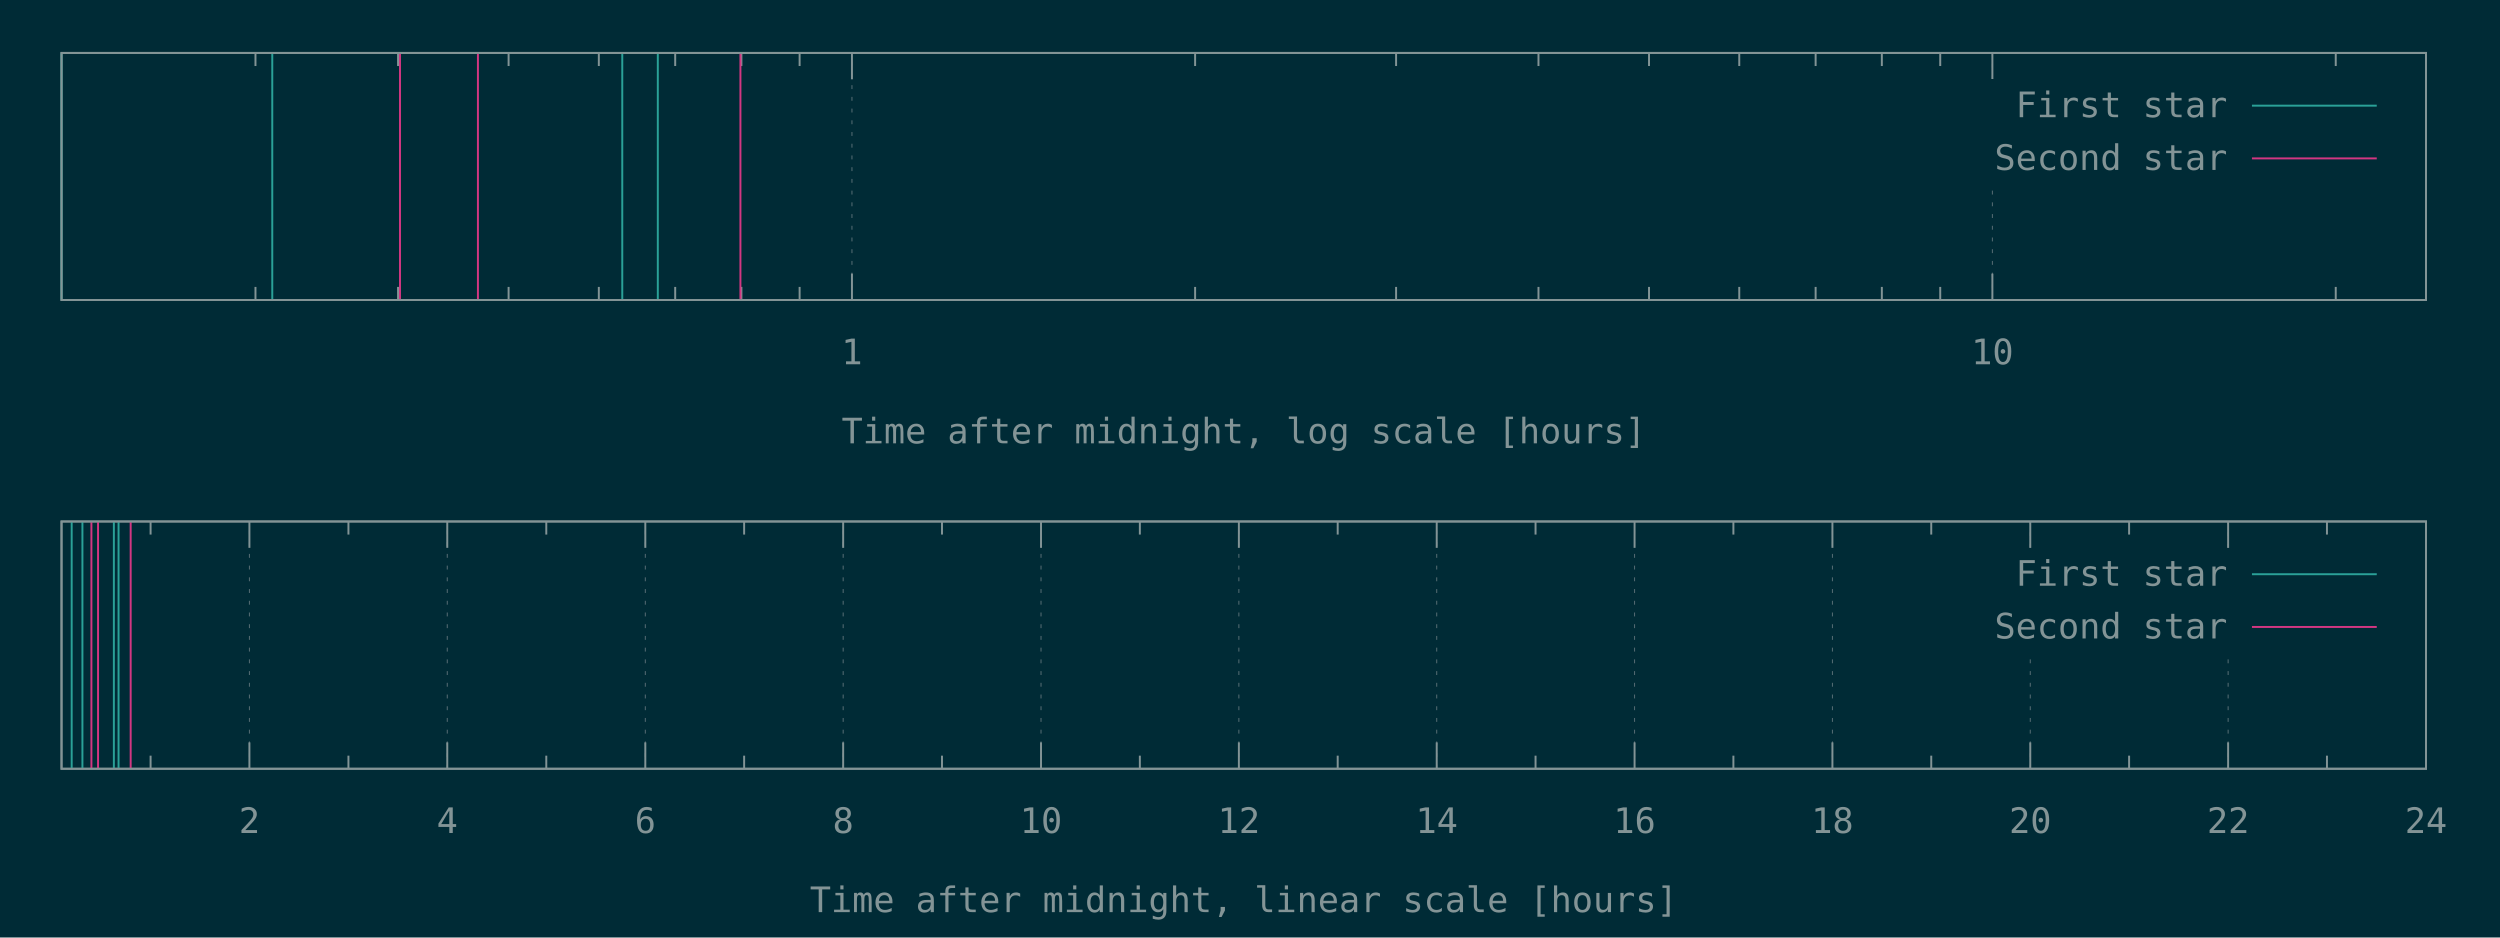
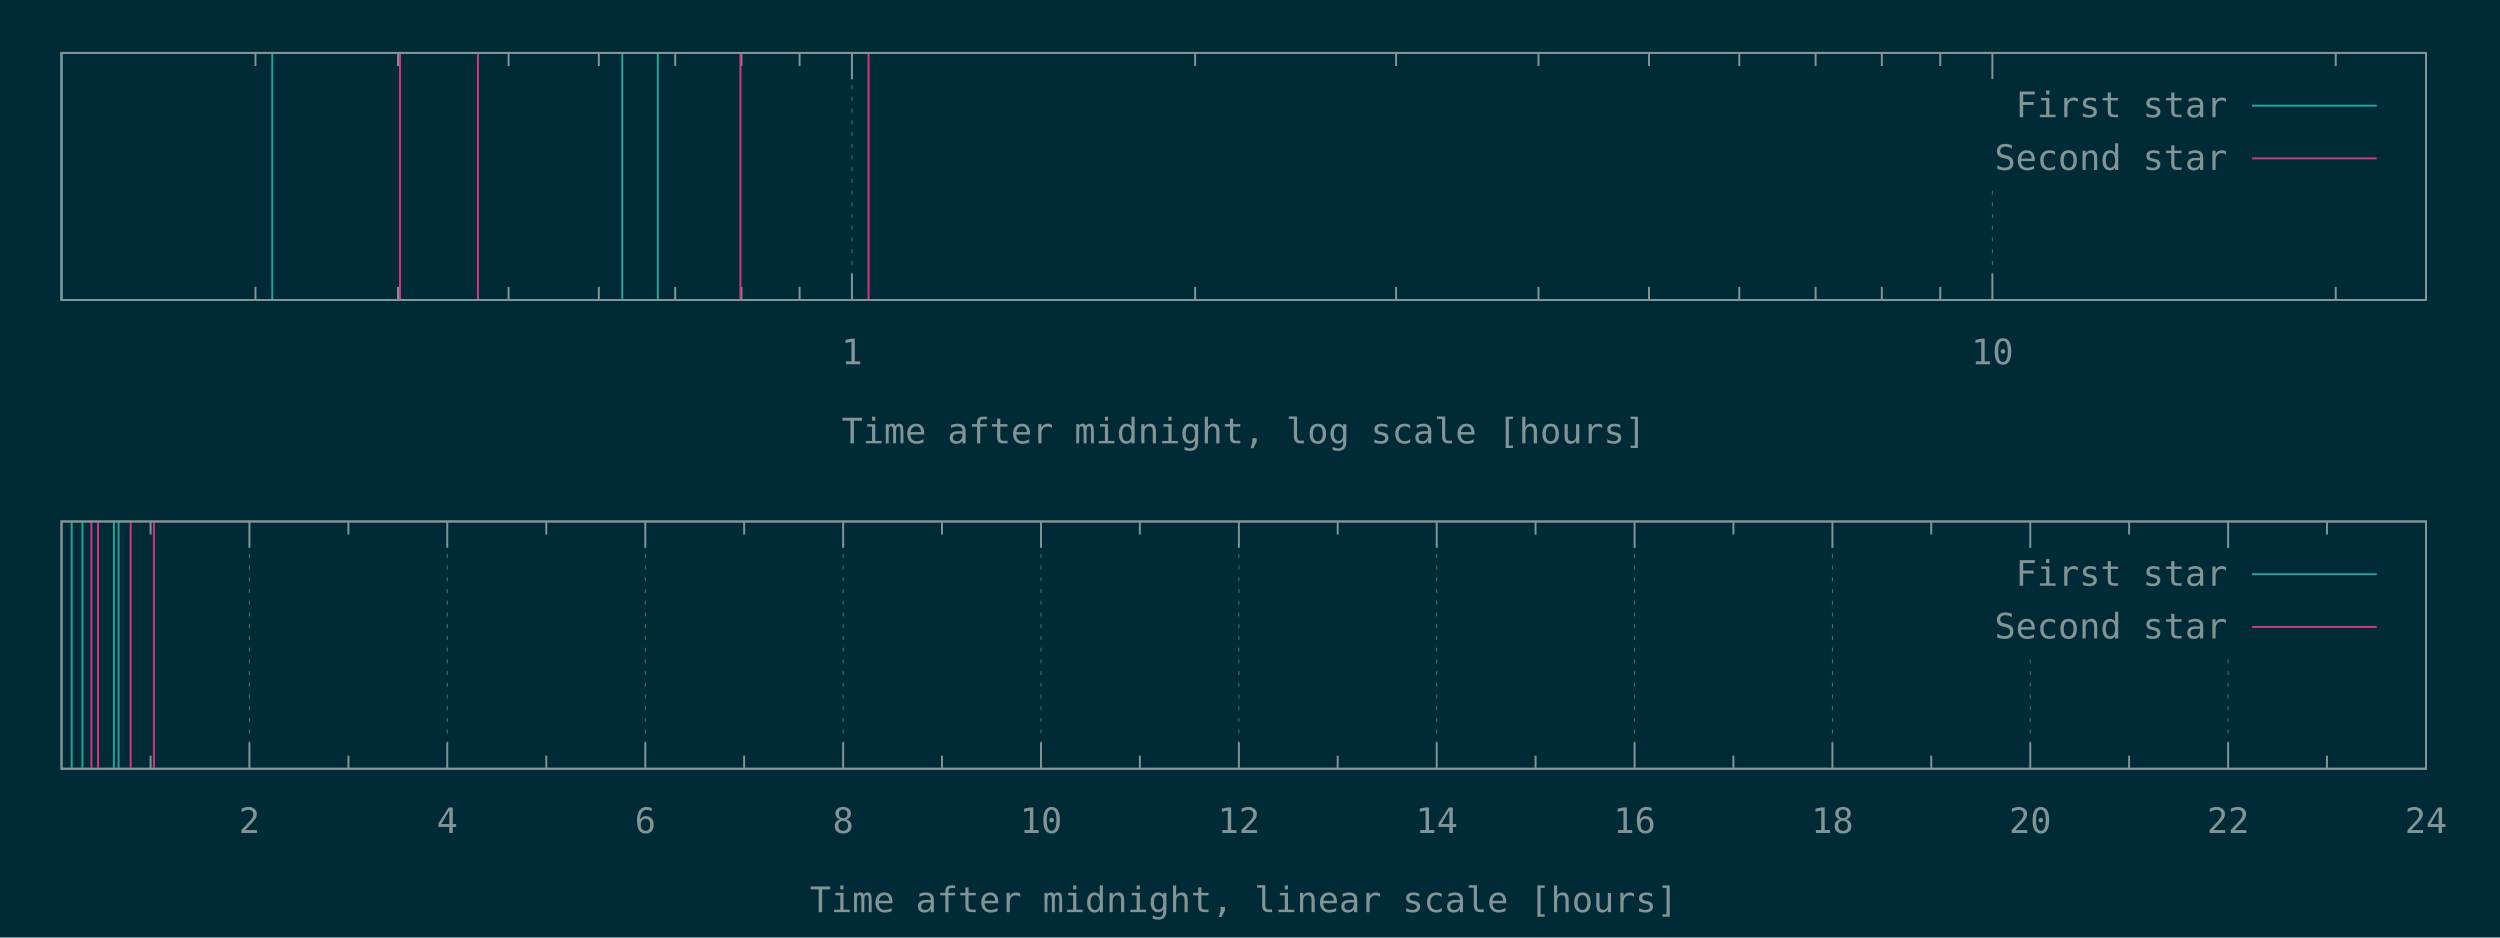
<svg xmlns="http://www.w3.org/2000/svg" xmlns:xlink="http://www.w3.org/1999/xlink" width="1280" height="480" viewBox="0 0 1280 480">
  <g id="gnuplot_canvas">
    <rect x="0" y="0" width="1280" height="480" fill="#002b36" />
    <defs>
      <circle id="gpDot" r="0.5" stroke-width="0.5" stroke="currentColor" />
      <path id="gpPt0" stroke-width="0.148" stroke="currentColor" d="M-1,0 h2 M0,-1 v2" />
      <path id="gpPt1" stroke-width="0.148" stroke="currentColor" d="M-1,-1 L1,1 M1,-1 L-1,1" />
      <path id="gpPt2" stroke-width="0.148" stroke="currentColor" d="M-1,0 L1,0 M0,-1 L0,1 M-1,-1 L1,1 M-1,1 L1,-1" />
      <rect id="gpPt3" stroke-width="0.148" stroke="currentColor" x="-1" y="-1" width="2" height="2" />
      <rect id="gpPt4" stroke-width="0.148" stroke="currentColor" fill="currentColor" x="-1" y="-1" width="2" height="2" />
      <circle id="gpPt5" stroke-width="0.148" stroke="currentColor" cx="0" cy="0" r="1" />
      <use xlink:href="#gpPt5" id="gpPt6" fill="currentColor" stroke="none" />
      <path id="gpPt7" stroke-width="0.148" stroke="currentColor" d="M0,-1.33 L-1.33,0.67 L1.33,0.67 z" />
      <use xlink:href="#gpPt7" id="gpPt8" fill="currentColor" stroke="none" />
      <use xlink:href="#gpPt7" id="gpPt9" stroke="currentColor" transform="rotate(180)" />
      <use xlink:href="#gpPt9" id="gpPt10" fill="currentColor" stroke="none" />
      <use xlink:href="#gpPt3" id="gpPt11" stroke="currentColor" transform="rotate(45)" />
      <use xlink:href="#gpPt11" id="gpPt12" fill="currentColor" stroke="none" />
      <path id="gpPt13" stroke-width="0.148" stroke="currentColor" d="M0,1.330 L1.265,0.411 L0.782,-1.067 L-0.782,-1.076 L-1.265,0.411 z" />
      <use xlink:href="#gpPt13" id="gpPt14" fill="currentColor" stroke="none" />
      <filter id="textbox" filterUnits="objectBoundingBox" x="0" y="0" height="1" width="1">
        <feFlood flood-color="#002B36" flood-opacity="1" result="bgnd" />
        <feComposite in="SourceGraphic" in2="bgnd" operator="atop" />
      </filter>
      <filter id="greybox" filterUnits="objectBoundingBox" x="0" y="0" height="1" width="1">
        <feFlood flood-color="lightgrey" flood-opacity="1" result="grey" />
        <feComposite in="SourceGraphic" in2="grey" operator="atop" />
      </filter>
    </defs>
    <g fill="none" color="#002B36" stroke="currentColor" stroke-width="1.00" stroke-linecap="butt" stroke-linejoin="miter">
</g>
    <g fill="none" color="black" stroke="currentColor" stroke-width="1.00" stroke-linecap="butt" stroke-linejoin="miter">
      <path stroke="rgb(131, 148, 150)" d="M130.8,153.6 L130.8,146.9 M130.8,27.1 L130.8,33.8 M203.8,153.6 L203.8,146.9 M203.8,27.1 L203.8,33.8   M260.4,153.6 L260.4,146.9 M260.4,27.1 L260.4,33.8 M306.6,153.6 L306.6,146.9 M306.6,27.1 L306.6,33.8   M345.7,153.6 L345.7,146.9 M345.7,27.1 L345.7,33.8 M379.6,153.6 L379.6,146.9 M379.6,27.1 L379.6,33.8   M409.4,153.6 L409.4,146.9 M409.4,27.1 L409.4,33.8  " />
    </g>
    <g fill="none" color="black" stroke="rgb(131, 148, 150)" stroke-width="0.50" stroke-linecap="butt" stroke-linejoin="miter">
</g>
    <g fill="none" color="gray" stroke="currentColor" stroke-width="0.50" stroke-linecap="butt" stroke-linejoin="miter">
      <path stroke="rgb( 88, 110, 117)" stroke-dasharray="2,4" class="gridline" d="M436.2,153.6 L436.2,27.1  " />
    </g>
    <g fill="none" color="gray" stroke="rgb( 88, 110, 117)" stroke-width="1.00" stroke-linecap="butt" stroke-linejoin="miter">
</g>
    <g fill="none" color="black" stroke="currentColor" stroke-width="1.00" stroke-linecap="butt" stroke-linejoin="miter">
      <path stroke="rgb(131, 148, 150)" d="M436.2,153.6 L436.2,140.1 M436.2,27.1 L436.2,40.6  " />
      <g transform="translate(436.2,186.5)" stroke="none" fill="rgb(131,148,150)" font-family="Inconsolata" font-size="18.00" text-anchor="middle">
        <text>
          <tspan font-family="Inconsolata"> 1</tspan>
        </text>
      </g>
    </g>
    <g fill="none" color="black" stroke="currentColor" stroke-width="1.00" stroke-linecap="butt" stroke-linejoin="miter">
      <path stroke="rgb(131, 148, 150)" d="M611.9,153.6 L611.9,146.9 M611.9,27.1 L611.9,33.8 M714.8,153.6 L714.8,146.9 M714.8,27.1 L714.8,33.8   M787.7,153.6 L787.7,146.9 M787.7,27.1 L787.7,33.8 M844.3,153.6 L844.3,146.9 M844.3,27.1 L844.3,33.8   M890.5,153.6 L890.5,146.9 M890.5,27.1 L890.5,33.8 M929.6,153.6 L929.6,146.9 M929.6,27.1 L929.6,33.8   M963.5,153.6 L963.5,146.9 M963.5,27.1 L963.5,33.8 M993.4,153.6 L993.4,146.9 M993.4,27.1 L993.4,33.8    " />
    </g>
    <g fill="none" color="black" stroke="rgb(131, 148, 150)" stroke-width="0.50" stroke-linecap="butt" stroke-linejoin="miter">
</g>
    <g fill="none" color="gray" stroke="currentColor" stroke-width="0.50" stroke-linecap="butt" stroke-linejoin="miter">
      <path stroke="rgb( 88, 110, 117)" stroke-dasharray="2,4" class="gridline" d="M1020.1,153.6 L1020.1,94.6 M1020.1,40.6 L1020.1,27.1  " />
    </g>
    <g fill="none" color="gray" stroke="rgb( 88, 110, 117)" stroke-width="1.00" stroke-linecap="butt" stroke-linejoin="miter">
</g>
    <g fill="none" color="black" stroke="currentColor" stroke-width="1.00" stroke-linecap="butt" stroke-linejoin="miter">
      <path stroke="rgb(131, 148, 150)" d="M1020.1,153.6 L1020.1,140.1 M1020.1,27.1 L1020.1,40.6  " />
      <g transform="translate(1020.1,186.5)" stroke="none" fill="rgb(131,148,150)" font-family="Inconsolata" font-size="18.00" text-anchor="middle">
        <text>
          <tspan font-family="Inconsolata"> 10</tspan>
        </text>
      </g>
    </g>
    <g fill="none" color="black" stroke="currentColor" stroke-width="1.00" stroke-linecap="butt" stroke-linejoin="miter">
      <path stroke="rgb(131, 148, 150)" d="M1195.9,153.6 L1195.9,146.9 M1195.9,27.1 L1195.9,33.8  " />
    </g>
    <g fill="none" color="black" stroke="currentColor" stroke-width="1.00" stroke-linecap="butt" stroke-linejoin="miter">
      <path stroke="rgb(131, 148, 150)" d="M31.5,27.1 L31.5,153.6 L1242.1,153.6 L1242.1,27.1 L31.5,27.1 Z  " />
    </g>
    <g fill="none" color="black" stroke="currentColor" stroke-width="1.00" stroke-linecap="butt" stroke-linejoin="miter">
      <g transform="translate(636.8,227.0)" stroke="none" fill="rgb(131,148,150)" font-family="Inconsolata" font-size="18.00" text-anchor="middle">
        <text>
          <tspan font-family="Inconsolata">Time after midnight, log scale [hours]</tspan>
        </text>
      </g>
    </g>
    <g fill="none" color="black" stroke="currentColor" stroke-width="1.00" stroke-linecap="butt" stroke-linejoin="miter">
</g>
    <g id="gnuplot_plot_1a">
      <g fill="none" color="black" stroke="currentColor" stroke-width="1.00" stroke-linecap="butt" stroke-linejoin="miter">
        <path stroke="rgb( 42, 161, 152)" d="M31.5,153.6 L31.5,27.1 M139.4,153.6 L139.4,27.1 M318.6,153.6 L318.6,27.1 M336.8,153.6 L336.8,27.1    " />
      </g>
    </g>
    <g id="gnuplot_plot_2a">
      <g fill="none" color="black" stroke="currentColor" stroke-width="1.00" stroke-linecap="butt" stroke-linejoin="miter">
-         <path stroke="rgb(211,  54, 130)" d="M204.8,153.6 L204.8,27.1 M244.7,153.6 L244.7,27.1 M379.1,153.6 L379.1,27.1  " />
+         <path stroke="rgb(211,  54, 130)" d="M204.8,153.6 L204.8,27.1 M244.7,153.6 L244.7,27.1 M379.1,153.6 L379.1,27.1 M444.7,153.6 L444.7,27.1    " />
      </g>
    </g>
    <g stroke="none" shape-rendering="crispEdges">
      <polygon fill="#002B36" points="1001.8,94.6 1229.5,94.6 1229.5,40.6 1001.8,40.6 " />
    </g>
    <g id="gnuplot_plot_1a">
      <g fill="none" color="black" stroke="currentColor" stroke-width="1.00" stroke-linecap="butt" stroke-linejoin="miter">
        <g transform="translate(1140.4,60.0)" stroke="none" fill="rgb(131,148,150)" font-family="Inconsolata" font-size="18.00" text-anchor="end">
          <text>
            <tspan font-family="Inconsolata">First star</tspan>
          </text>
        </g>
      </g>
      <g fill="none" color="black" stroke="currentColor" stroke-width="1.00" stroke-linecap="butt" stroke-linejoin="miter">
        <path stroke="rgb( 42, 161, 152)" d="M1153.0,54.1 L1216.9,54.1  " />
      </g>
    </g>
    <g id="gnuplot_plot_2a">
      <g fill="none" color="black" stroke="currentColor" stroke-width="1.00" stroke-linecap="butt" stroke-linejoin="miter">
        <g transform="translate(1140.4,87.0)" stroke="none" fill="rgb(131,148,150)" font-family="Inconsolata" font-size="18.00" text-anchor="end">
          <text>
            <tspan font-family="Inconsolata">Second star</tspan>
          </text>
        </g>
      </g>
      <g fill="none" color="black" stroke="currentColor" stroke-width="1.00" stroke-linecap="butt" stroke-linejoin="miter">
        <path stroke="rgb(211,  54, 130)" d="M1153.0,81.1 L1216.9,81.1  " />
      </g>
    </g>
    <g fill="none" color="#002B36" stroke="rgb(211,  54, 130)" stroke-width="2.00" stroke-linecap="butt" stroke-linejoin="miter">
</g>
    <g fill="none" color="black" stroke="currentColor" stroke-width="2.00" stroke-linecap="butt" stroke-linejoin="miter">
</g>
    <g fill="none" color="black" stroke="black" stroke-width="1.00" stroke-linecap="butt" stroke-linejoin="miter">
</g>
    <g fill="none" color="black" stroke="currentColor" stroke-width="1.00" stroke-linecap="butt" stroke-linejoin="miter">
      <path stroke="rgb(131, 148, 150)" d="M31.5,27.1 L31.5,153.6 L1242.1,153.6 L1242.1,27.1 L31.5,27.1 Z  " />
    </g>
    <g fill="none" color="black" stroke="currentColor" stroke-width="1.00" stroke-linecap="butt" stroke-linejoin="miter">
</g>
    <g fill="none" color="black" stroke="currentColor" stroke-width="1.00" stroke-linecap="butt" stroke-linejoin="miter">
      <path stroke="rgb(131, 148, 150)" d="M77.1,393.6 L77.1,386.9 M77.1,267.0 L77.1,273.7  " />
    </g>
    <g fill="none" color="black" stroke="rgb(131, 148, 150)" stroke-width="0.50" stroke-linecap="butt" stroke-linejoin="miter">
</g>
    <g fill="none" color="gray" stroke="currentColor" stroke-width="0.50" stroke-linecap="butt" stroke-linejoin="miter">
      <path stroke="rgb( 88, 110, 117)" stroke-dasharray="2,4" class="gridline" d="M127.7,393.6 L127.7,267.0  " />
    </g>
    <g fill="none" color="gray" stroke="rgb( 88, 110, 117)" stroke-width="1.00" stroke-linecap="butt" stroke-linejoin="miter">
</g>
    <g fill="none" color="black" stroke="currentColor" stroke-width="1.00" stroke-linecap="butt" stroke-linejoin="miter">
      <path stroke="rgb(131, 148, 150)" d="M127.7,393.6 L127.7,380.1 M127.7,267.0 L127.7,280.5  " />
      <g transform="translate(127.7,426.5)" stroke="none" fill="rgb(131,148,150)" font-family="Inconsolata" font-size="18.00" text-anchor="middle">
        <text>
          <tspan font-family="Inconsolata"> 2</tspan>
        </text>
      </g>
    </g>
    <g fill="none" color="black" stroke="currentColor" stroke-width="1.00" stroke-linecap="butt" stroke-linejoin="miter">
      <path stroke="rgb(131, 148, 150)" d="M178.4,393.6 L178.4,386.9 M178.4,267.0 L178.4,273.7  " />
    </g>
    <g fill="none" color="black" stroke="rgb(131, 148, 150)" stroke-width="0.50" stroke-linecap="butt" stroke-linejoin="miter">
</g>
    <g fill="none" color="gray" stroke="currentColor" stroke-width="0.50" stroke-linecap="butt" stroke-linejoin="miter">
      <path stroke="rgb( 88, 110, 117)" stroke-dasharray="2,4" class="gridline" d="M229.0,393.6 L229.0,267.0  " />
    </g>
    <g fill="none" color="gray" stroke="rgb( 88, 110, 117)" stroke-width="1.00" stroke-linecap="butt" stroke-linejoin="miter">
</g>
    <g fill="none" color="black" stroke="currentColor" stroke-width="1.00" stroke-linecap="butt" stroke-linejoin="miter">
      <path stroke="rgb(131, 148, 150)" d="M229.0,393.6 L229.0,380.1 M229.0,267.0 L229.0,280.5  " />
      <g transform="translate(229.0,426.5)" stroke="none" fill="rgb(131,148,150)" font-family="Inconsolata" font-size="18.00" text-anchor="middle">
        <text>
          <tspan font-family="Inconsolata"> 4</tspan>
        </text>
      </g>
    </g>
    <g fill="none" color="black" stroke="currentColor" stroke-width="1.00" stroke-linecap="butt" stroke-linejoin="miter">
      <path stroke="rgb(131, 148, 150)" d="M279.7,393.6 L279.7,386.9 M279.7,267.0 L279.7,273.7  " />
    </g>
    <g fill="none" color="black" stroke="rgb(131, 148, 150)" stroke-width="0.50" stroke-linecap="butt" stroke-linejoin="miter">
</g>
    <g fill="none" color="gray" stroke="currentColor" stroke-width="0.50" stroke-linecap="butt" stroke-linejoin="miter">
      <path stroke="rgb( 88, 110, 117)" stroke-dasharray="2,4" class="gridline" d="M330.4,393.6 L330.4,267.0  " />
    </g>
    <g fill="none" color="gray" stroke="rgb( 88, 110, 117)" stroke-width="1.00" stroke-linecap="butt" stroke-linejoin="miter">
</g>
    <g fill="none" color="black" stroke="currentColor" stroke-width="1.00" stroke-linecap="butt" stroke-linejoin="miter">
      <path stroke="rgb(131, 148, 150)" d="M330.4,393.6 L330.4,380.1 M330.4,267.0 L330.4,280.5  " />
      <g transform="translate(330.4,426.5)" stroke="none" fill="rgb(131,148,150)" font-family="Inconsolata" font-size="18.00" text-anchor="middle">
        <text>
          <tspan font-family="Inconsolata"> 6</tspan>
        </text>
      </g>
    </g>
    <g fill="none" color="black" stroke="currentColor" stroke-width="1.00" stroke-linecap="butt" stroke-linejoin="miter">
      <path stroke="rgb(131, 148, 150)" d="M381.0,393.6 L381.0,386.9 M381.0,267.0 L381.0,273.7  " />
    </g>
    <g fill="none" color="black" stroke="rgb(131, 148, 150)" stroke-width="0.50" stroke-linecap="butt" stroke-linejoin="miter">
</g>
    <g fill="none" color="gray" stroke="currentColor" stroke-width="0.50" stroke-linecap="butt" stroke-linejoin="miter">
      <path stroke="rgb( 88, 110, 117)" stroke-dasharray="2,4" class="gridline" d="M431.7,393.6 L431.7,267.0  " />
    </g>
    <g fill="none" color="gray" stroke="rgb( 88, 110, 117)" stroke-width="1.00" stroke-linecap="butt" stroke-linejoin="miter">
</g>
    <g fill="none" color="black" stroke="currentColor" stroke-width="1.00" stroke-linecap="butt" stroke-linejoin="miter">
      <path stroke="rgb(131, 148, 150)" d="M431.7,393.6 L431.7,380.1 M431.7,267.0 L431.7,280.5  " />
      <g transform="translate(431.7,426.5)" stroke="none" fill="rgb(131,148,150)" font-family="Inconsolata" font-size="18.00" text-anchor="middle">
        <text>
          <tspan font-family="Inconsolata"> 8</tspan>
        </text>
      </g>
    </g>
    <g fill="none" color="black" stroke="currentColor" stroke-width="1.00" stroke-linecap="butt" stroke-linejoin="miter">
      <path stroke="rgb(131, 148, 150)" d="M482.3,393.6 L482.3,386.9 M482.3,267.0 L482.3,273.7  " />
    </g>
    <g fill="none" color="black" stroke="rgb(131, 148, 150)" stroke-width="0.50" stroke-linecap="butt" stroke-linejoin="miter">
</g>
    <g fill="none" color="gray" stroke="currentColor" stroke-width="0.50" stroke-linecap="butt" stroke-linejoin="miter">
      <path stroke="rgb( 88, 110, 117)" stroke-dasharray="2,4" class="gridline" d="M533.0,393.6 L533.0,267.0  " />
    </g>
    <g fill="none" color="gray" stroke="rgb( 88, 110, 117)" stroke-width="1.00" stroke-linecap="butt" stroke-linejoin="miter">
</g>
    <g fill="none" color="black" stroke="currentColor" stroke-width="1.00" stroke-linecap="butt" stroke-linejoin="miter">
      <path stroke="rgb(131, 148, 150)" d="M533.0,393.6 L533.0,380.1 M533.0,267.0 L533.0,280.5  " />
      <g transform="translate(533.0,426.5)" stroke="none" fill="rgb(131,148,150)" font-family="Inconsolata" font-size="18.00" text-anchor="middle">
        <text>
          <tspan font-family="Inconsolata"> 10</tspan>
        </text>
      </g>
    </g>
    <g fill="none" color="black" stroke="currentColor" stroke-width="1.00" stroke-linecap="butt" stroke-linejoin="miter">
      <path stroke="rgb(131, 148, 150)" d="M583.6,393.6 L583.6,386.9 M583.6,267.0 L583.6,273.7  " />
    </g>
    <g fill="none" color="black" stroke="rgb(131, 148, 150)" stroke-width="0.50" stroke-linecap="butt" stroke-linejoin="miter">
</g>
    <g fill="none" color="gray" stroke="currentColor" stroke-width="0.50" stroke-linecap="butt" stroke-linejoin="miter">
      <path stroke="rgb( 88, 110, 117)" stroke-dasharray="2,4" class="gridline" d="M634.3,393.6 L634.3,267.0  " />
    </g>
    <g fill="none" color="gray" stroke="rgb( 88, 110, 117)" stroke-width="1.00" stroke-linecap="butt" stroke-linejoin="miter">
</g>
    <g fill="none" color="black" stroke="currentColor" stroke-width="1.00" stroke-linecap="butt" stroke-linejoin="miter">
      <path stroke="rgb(131, 148, 150)" d="M634.3,393.6 L634.3,380.1 M634.3,267.0 L634.3,280.5  " />
      <g transform="translate(634.3,426.5)" stroke="none" fill="rgb(131,148,150)" font-family="Inconsolata" font-size="18.00" text-anchor="middle">
        <text>
          <tspan font-family="Inconsolata"> 12</tspan>
        </text>
      </g>
    </g>
    <g fill="none" color="black" stroke="currentColor" stroke-width="1.00" stroke-linecap="butt" stroke-linejoin="miter">
      <path stroke="rgb(131, 148, 150)" d="M684.9,393.6 L684.9,386.9 M684.9,267.0 L684.9,273.7  " />
    </g>
    <g fill="none" color="black" stroke="rgb(131, 148, 150)" stroke-width="0.50" stroke-linecap="butt" stroke-linejoin="miter">
</g>
    <g fill="none" color="gray" stroke="currentColor" stroke-width="0.50" stroke-linecap="butt" stroke-linejoin="miter">
      <path stroke="rgb( 88, 110, 117)" stroke-dasharray="2,4" class="gridline" d="M735.6,393.6 L735.6,267.0  " />
    </g>
    <g fill="none" color="gray" stroke="rgb( 88, 110, 117)" stroke-width="1.00" stroke-linecap="butt" stroke-linejoin="miter">
</g>
    <g fill="none" color="black" stroke="currentColor" stroke-width="1.00" stroke-linecap="butt" stroke-linejoin="miter">
      <path stroke="rgb(131, 148, 150)" d="M735.6,393.6 L735.6,380.1 M735.6,267.0 L735.6,280.5  " />
      <g transform="translate(735.6,426.5)" stroke="none" fill="rgb(131,148,150)" font-family="Inconsolata" font-size="18.00" text-anchor="middle">
        <text>
          <tspan font-family="Inconsolata"> 14</tspan>
        </text>
      </g>
    </g>
    <g fill="none" color="black" stroke="currentColor" stroke-width="1.00" stroke-linecap="butt" stroke-linejoin="miter">
      <path stroke="rgb(131, 148, 150)" d="M786.2,393.6 L786.2,386.9 M786.2,267.0 L786.2,273.7  " />
    </g>
    <g fill="none" color="black" stroke="rgb(131, 148, 150)" stroke-width="0.50" stroke-linecap="butt" stroke-linejoin="miter">
</g>
    <g fill="none" color="gray" stroke="currentColor" stroke-width="0.50" stroke-linecap="butt" stroke-linejoin="miter">
      <path stroke="rgb( 88, 110, 117)" stroke-dasharray="2,4" class="gridline" d="M836.9,393.6 L836.9,267.0  " />
    </g>
    <g fill="none" color="gray" stroke="rgb( 88, 110, 117)" stroke-width="1.00" stroke-linecap="butt" stroke-linejoin="miter">
</g>
    <g fill="none" color="black" stroke="currentColor" stroke-width="1.00" stroke-linecap="butt" stroke-linejoin="miter">
      <path stroke="rgb(131, 148, 150)" d="M836.9,393.6 L836.9,380.1 M836.9,267.0 L836.9,280.5  " />
      <g transform="translate(836.9,426.5)" stroke="none" fill="rgb(131,148,150)" font-family="Inconsolata" font-size="18.00" text-anchor="middle">
        <text>
          <tspan font-family="Inconsolata"> 16</tspan>
        </text>
      </g>
    </g>
    <g fill="none" color="black" stroke="currentColor" stroke-width="1.00" stroke-linecap="butt" stroke-linejoin="miter">
      <path stroke="rgb(131, 148, 150)" d="M887.5,393.6 L887.5,386.9 M887.5,267.0 L887.5,273.7  " />
    </g>
    <g fill="none" color="black" stroke="rgb(131, 148, 150)" stroke-width="0.50" stroke-linecap="butt" stroke-linejoin="miter">
</g>
    <g fill="none" color="gray" stroke="currentColor" stroke-width="0.50" stroke-linecap="butt" stroke-linejoin="miter">
      <path stroke="rgb( 88, 110, 117)" stroke-dasharray="2,4" class="gridline" d="M938.2,393.6 L938.2,267.0  " />
    </g>
    <g fill="none" color="gray" stroke="rgb( 88, 110, 117)" stroke-width="1.00" stroke-linecap="butt" stroke-linejoin="miter">
</g>
    <g fill="none" color="black" stroke="currentColor" stroke-width="1.00" stroke-linecap="butt" stroke-linejoin="miter">
      <path stroke="rgb(131, 148, 150)" d="M938.2,393.6 L938.2,380.1 M938.2,267.0 L938.2,280.5  " />
      <g transform="translate(938.2,426.5)" stroke="none" fill="rgb(131,148,150)" font-family="Inconsolata" font-size="18.00" text-anchor="middle">
        <text>
          <tspan font-family="Inconsolata"> 18</tspan>
        </text>
      </g>
    </g>
    <g fill="none" color="black" stroke="currentColor" stroke-width="1.00" stroke-linecap="butt" stroke-linejoin="miter">
      <path stroke="rgb(131, 148, 150)" d="M988.8,393.6 L988.8,386.9 M988.8,267.0 L988.8,273.7  " />
    </g>
    <g fill="none" color="black" stroke="rgb(131, 148, 150)" stroke-width="0.50" stroke-linecap="butt" stroke-linejoin="miter">
</g>
    <g fill="none" color="gray" stroke="currentColor" stroke-width="0.50" stroke-linecap="butt" stroke-linejoin="miter">
      <path stroke="rgb( 88, 110, 117)" stroke-dasharray="2,4" class="gridline" d="M1039.5,393.6 L1039.5,334.5 M1039.5,280.5 L1039.5,267.0  " />
    </g>
    <g fill="none" color="gray" stroke="rgb( 88, 110, 117)" stroke-width="1.00" stroke-linecap="butt" stroke-linejoin="miter">
</g>
    <g fill="none" color="black" stroke="currentColor" stroke-width="1.00" stroke-linecap="butt" stroke-linejoin="miter">
      <path stroke="rgb(131, 148, 150)" d="M1039.5,393.6 L1039.5,380.1 M1039.5,267.0 L1039.5,280.5  " />
      <g transform="translate(1039.5,426.5)" stroke="none" fill="rgb(131,148,150)" font-family="Inconsolata" font-size="18.00" text-anchor="middle">
        <text>
          <tspan font-family="Inconsolata"> 20</tspan>
        </text>
      </g>
    </g>
    <g fill="none" color="black" stroke="currentColor" stroke-width="1.00" stroke-linecap="butt" stroke-linejoin="miter">
      <path stroke="rgb(131, 148, 150)" d="M1090.1,393.6 L1090.1,386.9 M1090.1,267.0 L1090.1,273.7  " />
    </g>
    <g fill="none" color="black" stroke="rgb(131, 148, 150)" stroke-width="0.50" stroke-linecap="butt" stroke-linejoin="miter">
</g>
    <g fill="none" color="gray" stroke="currentColor" stroke-width="0.50" stroke-linecap="butt" stroke-linejoin="miter">
      <path stroke="rgb( 88, 110, 117)" stroke-dasharray="2,4" class="gridline" d="M1140.8,393.6 L1140.8,334.5 M1140.8,280.5 L1140.8,267.0  " />
    </g>
    <g fill="none" color="gray" stroke="rgb( 88, 110, 117)" stroke-width="1.00" stroke-linecap="butt" stroke-linejoin="miter">
</g>
    <g fill="none" color="black" stroke="currentColor" stroke-width="1.00" stroke-linecap="butt" stroke-linejoin="miter">
      <path stroke="rgb(131, 148, 150)" d="M1140.8,393.6 L1140.8,380.1 M1140.8,267.0 L1140.8,280.5  " />
      <g transform="translate(1140.8,426.5)" stroke="none" fill="rgb(131,148,150)" font-family="Inconsolata" font-size="18.00" text-anchor="middle">
        <text>
          <tspan font-family="Inconsolata"> 22</tspan>
        </text>
      </g>
    </g>
    <g fill="none" color="black" stroke="currentColor" stroke-width="1.00" stroke-linecap="butt" stroke-linejoin="miter">
      <path stroke="rgb(131, 148, 150)" d="M1191.4,393.6 L1191.4,386.9 M1191.4,267.0 L1191.4,273.7  " />
    </g>
    <g fill="none" color="black" stroke="rgb(131, 148, 150)" stroke-width="0.50" stroke-linecap="butt" stroke-linejoin="miter">
</g>
    <g fill="none" color="gray" stroke="currentColor" stroke-width="0.50" stroke-linecap="butt" stroke-linejoin="miter">
      <path stroke="rgb( 88, 110, 117)" stroke-dasharray="2,4" class="gridline" d="M1242.1,393.6 L1242.1,267.0  " />
    </g>
    <g fill="none" color="gray" stroke="rgb( 88, 110, 117)" stroke-width="1.00" stroke-linecap="butt" stroke-linejoin="miter">
</g>
    <g fill="none" color="black" stroke="currentColor" stroke-width="1.00" stroke-linecap="butt" stroke-linejoin="miter">
      <path stroke="rgb(131, 148, 150)" d="M1242.1,393.6 L1242.1,380.1 M1242.1,267.0 L1242.1,280.5  " />
      <g transform="translate(1242.1,426.5)" stroke="none" fill="rgb(131,148,150)" font-family="Inconsolata" font-size="18.00" text-anchor="middle">
        <text>
          <tspan font-family="Inconsolata"> 24</tspan>
        </text>
      </g>
    </g>
    <g fill="none" color="black" stroke="currentColor" stroke-width="1.00" stroke-linecap="butt" stroke-linejoin="miter">
</g>
    <g fill="none" color="black" stroke="currentColor" stroke-width="1.00" stroke-linecap="butt" stroke-linejoin="miter">
      <path stroke="rgb(131, 148, 150)" d="M31.5,267.0 L31.5,393.6 L1242.1,393.6 L1242.1,267.0 L31.5,267.0 Z  " />
    </g>
    <g fill="none" color="black" stroke="currentColor" stroke-width="1.00" stroke-linecap="butt" stroke-linejoin="miter">
      <g transform="translate(636.8,467.0)" stroke="none" fill="rgb(131,148,150)" font-family="Inconsolata" font-size="18.00" text-anchor="middle">
        <text>
          <tspan font-family="Inconsolata">Time after midnight, linear scale [hours]</tspan>
        </text>
      </g>
    </g>
    <g fill="none" color="black" stroke="currentColor" stroke-width="1.00" stroke-linecap="butt" stroke-linejoin="miter">
</g>
    <g id="gnuplot_plot_1b">
      <g fill="none" color="black" stroke="currentColor" stroke-width="1.00" stroke-linecap="butt" stroke-linejoin="miter">
        <path stroke="rgb( 42, 161, 152)" d="M36.7,393.6 L36.7,267.0 M42.2,393.6 L42.2,267.0 M58.3,393.6 L58.3,267.0 M60.7,393.6 L60.7,267.0    " />
      </g>
    </g>
    <g id="gnuplot_plot_2b">
      <g fill="none" color="black" stroke="currentColor" stroke-width="1.00" stroke-linecap="butt" stroke-linejoin="miter">
-         <path stroke="rgb(211,  54, 130)" d="M46.8,393.6 L46.8,267.0 M50.2,393.6 L50.2,267.0 M66.9,393.6 L66.9,267.0  " />
+         <path stroke="rgb(211,  54, 130)" d="M46.8,393.6 L46.8,267.0 M50.2,393.6 L50.2,267.0 M66.9,393.6 L66.9,267.0 M78.8,393.6 L78.8,267.0    " />
      </g>
    </g>
    <g stroke="none" shape-rendering="crispEdges">
      <polygon fill="#002B36" points="1001.8,334.5 1229.5,334.5 1229.5,280.5 1001.8,280.5 " />
    </g>
    <g id="gnuplot_plot_1b">
      <g fill="none" color="black" stroke="currentColor" stroke-width="1.00" stroke-linecap="butt" stroke-linejoin="miter">
        <g transform="translate(1140.4,299.9)" stroke="none" fill="rgb(131,148,150)" font-family="Inconsolata" font-size="18.00" text-anchor="end">
          <text>
            <tspan font-family="Inconsolata">First star</tspan>
          </text>
        </g>
      </g>
      <g fill="none" color="black" stroke="currentColor" stroke-width="1.00" stroke-linecap="butt" stroke-linejoin="miter">
        <path stroke="rgb( 42, 161, 152)" d="M1153.0,294.0 L1216.9,294.0  " />
      </g>
    </g>
    <g id="gnuplot_plot_2b">
      <g fill="none" color="black" stroke="currentColor" stroke-width="1.00" stroke-linecap="butt" stroke-linejoin="miter">
        <g transform="translate(1140.4,326.9)" stroke="none" fill="rgb(131,148,150)" font-family="Inconsolata" font-size="18.00" text-anchor="end">
          <text>
            <tspan font-family="Inconsolata">Second star</tspan>
          </text>
        </g>
      </g>
      <g fill="none" color="black" stroke="currentColor" stroke-width="1.00" stroke-linecap="butt" stroke-linejoin="miter">
        <path stroke="rgb(211,  54, 130)" d="M1153.0,321.0 L1216.9,321.0  " />
      </g>
    </g>
    <g fill="none" color="#002B36" stroke="rgb(211,  54, 130)" stroke-width="2.00" stroke-linecap="butt" stroke-linejoin="miter">
</g>
    <g fill="none" color="black" stroke="currentColor" stroke-width="2.00" stroke-linecap="butt" stroke-linejoin="miter">
</g>
    <g fill="none" color="black" stroke="black" stroke-width="1.00" stroke-linecap="butt" stroke-linejoin="miter">
</g>
    <g fill="none" color="black" stroke="currentColor" stroke-width="1.00" stroke-linecap="butt" stroke-linejoin="miter">
      <path stroke="rgb(131, 148, 150)" d="M31.5,267.0 L31.5,393.6 L1242.1,393.6 L1242.1,267.0 L31.5,267.0 Z  " />
    </g>
    <g fill="none" color="black" stroke="currentColor" stroke-width="1.00" stroke-linecap="butt" stroke-linejoin="miter">
</g>
  </g>
</svg>
